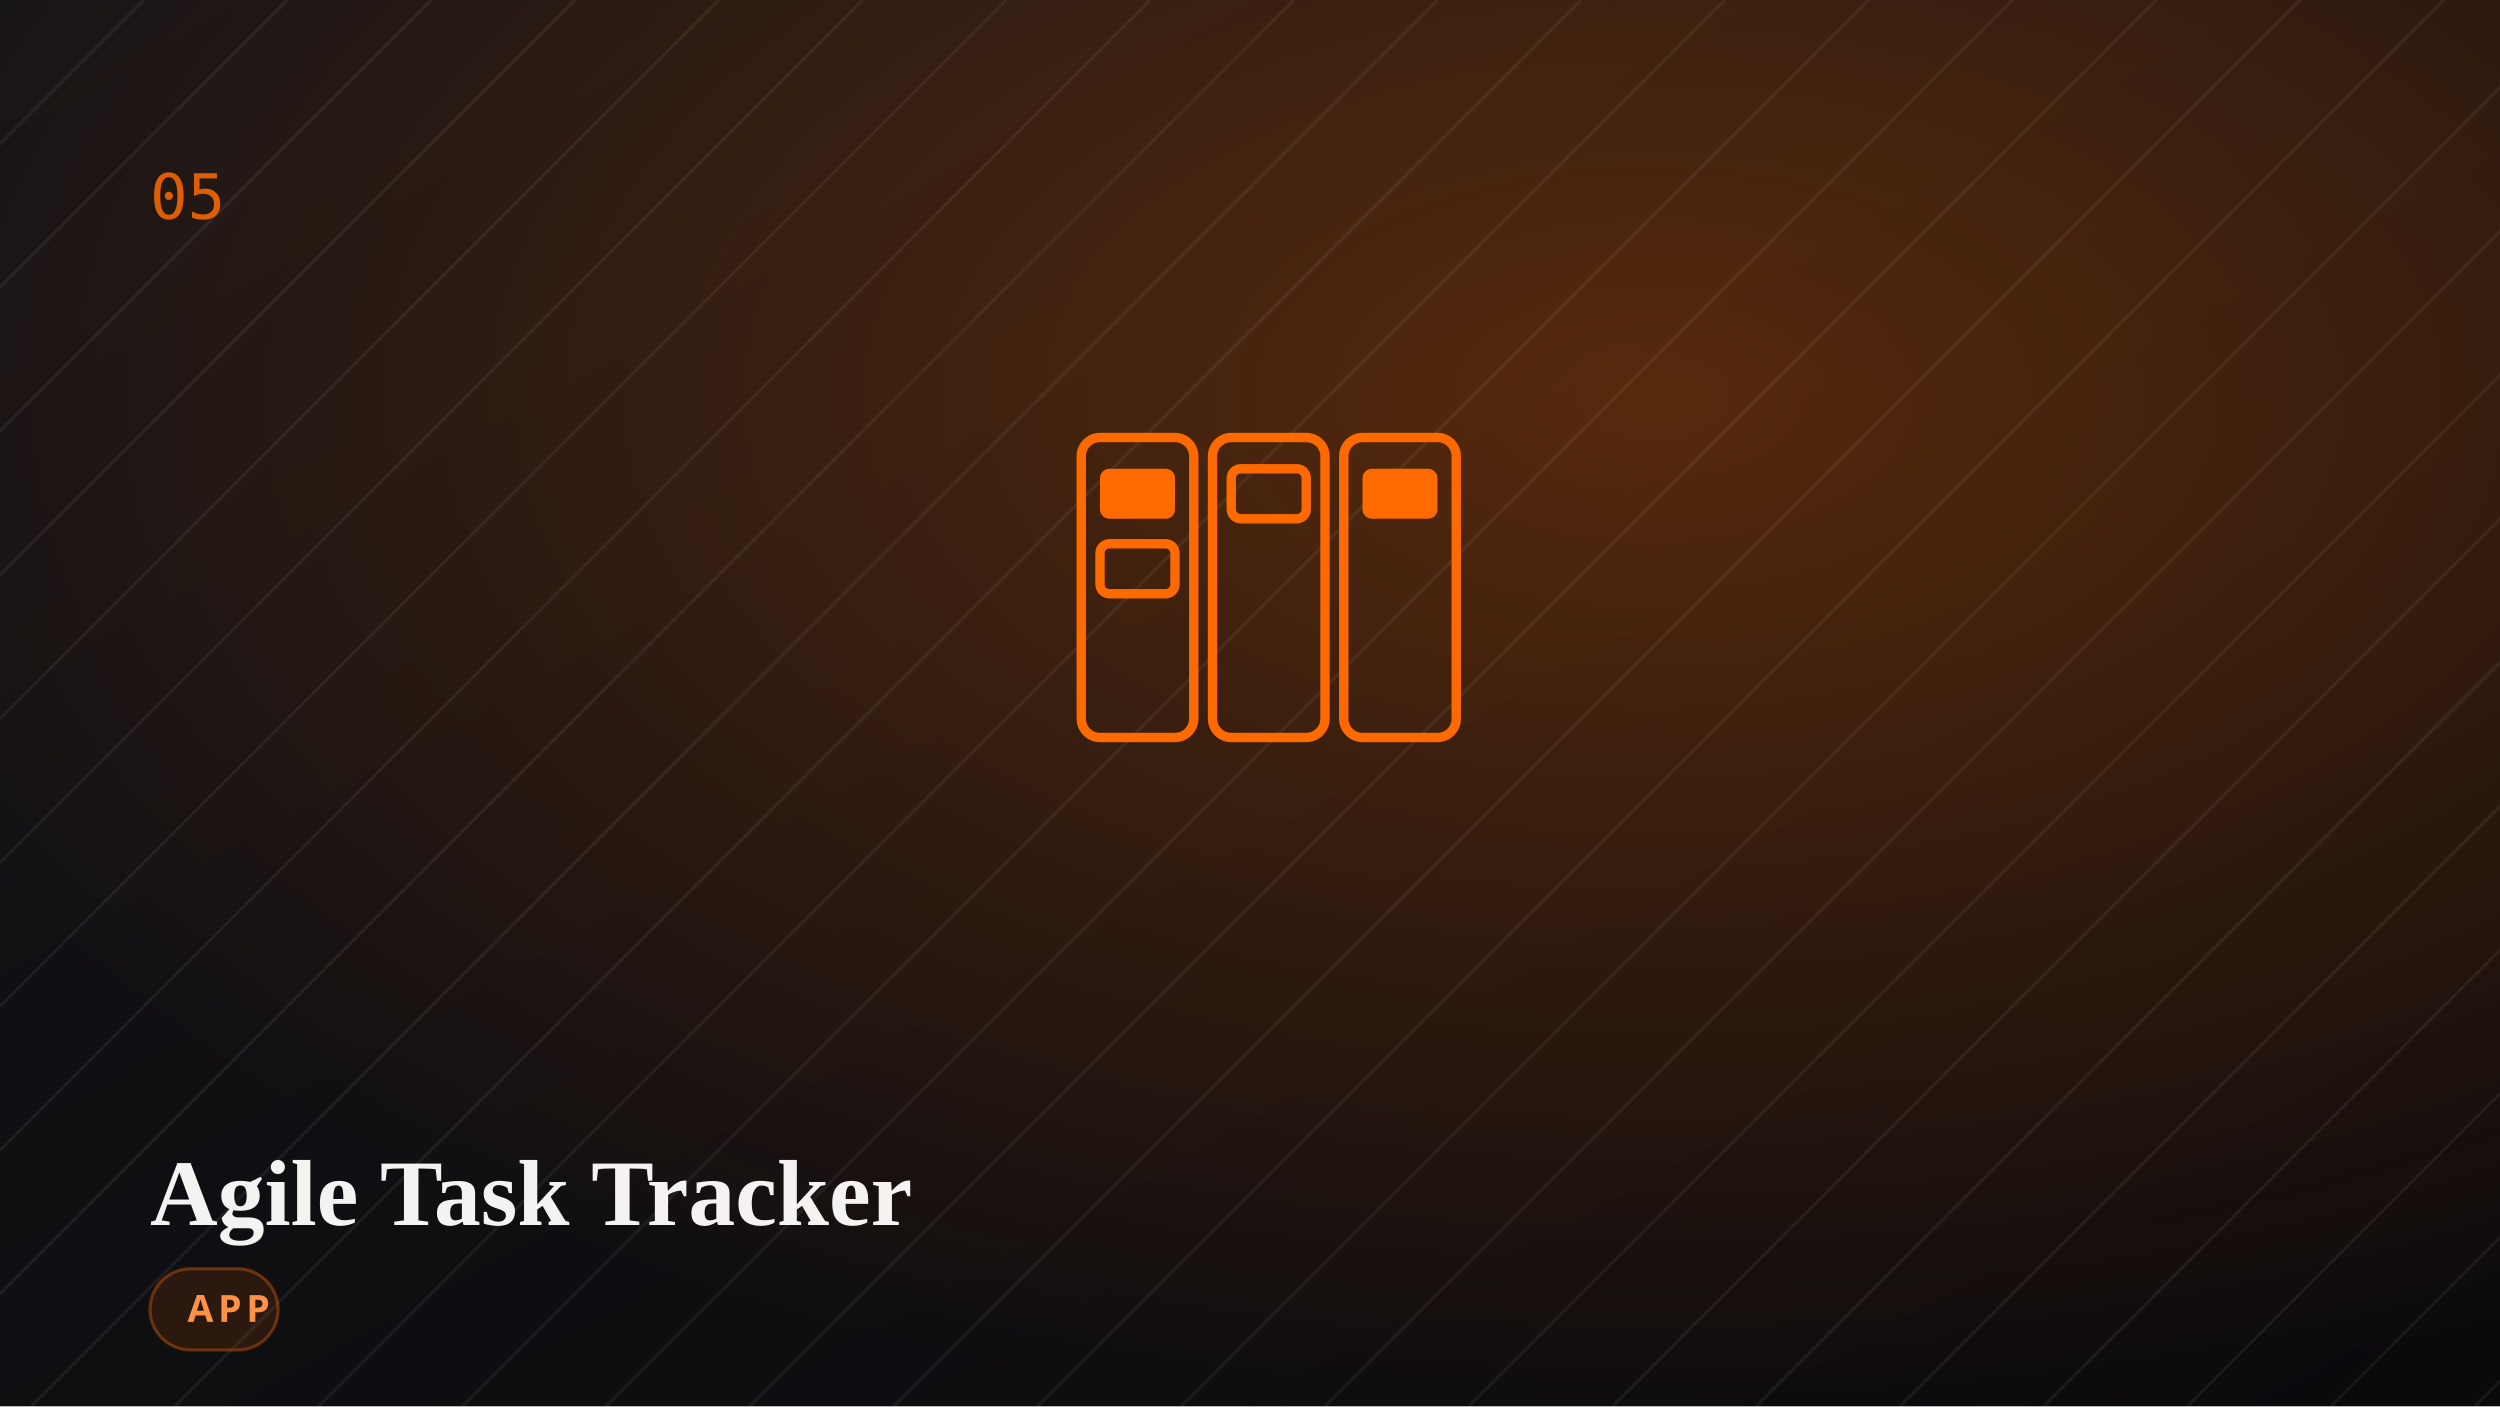
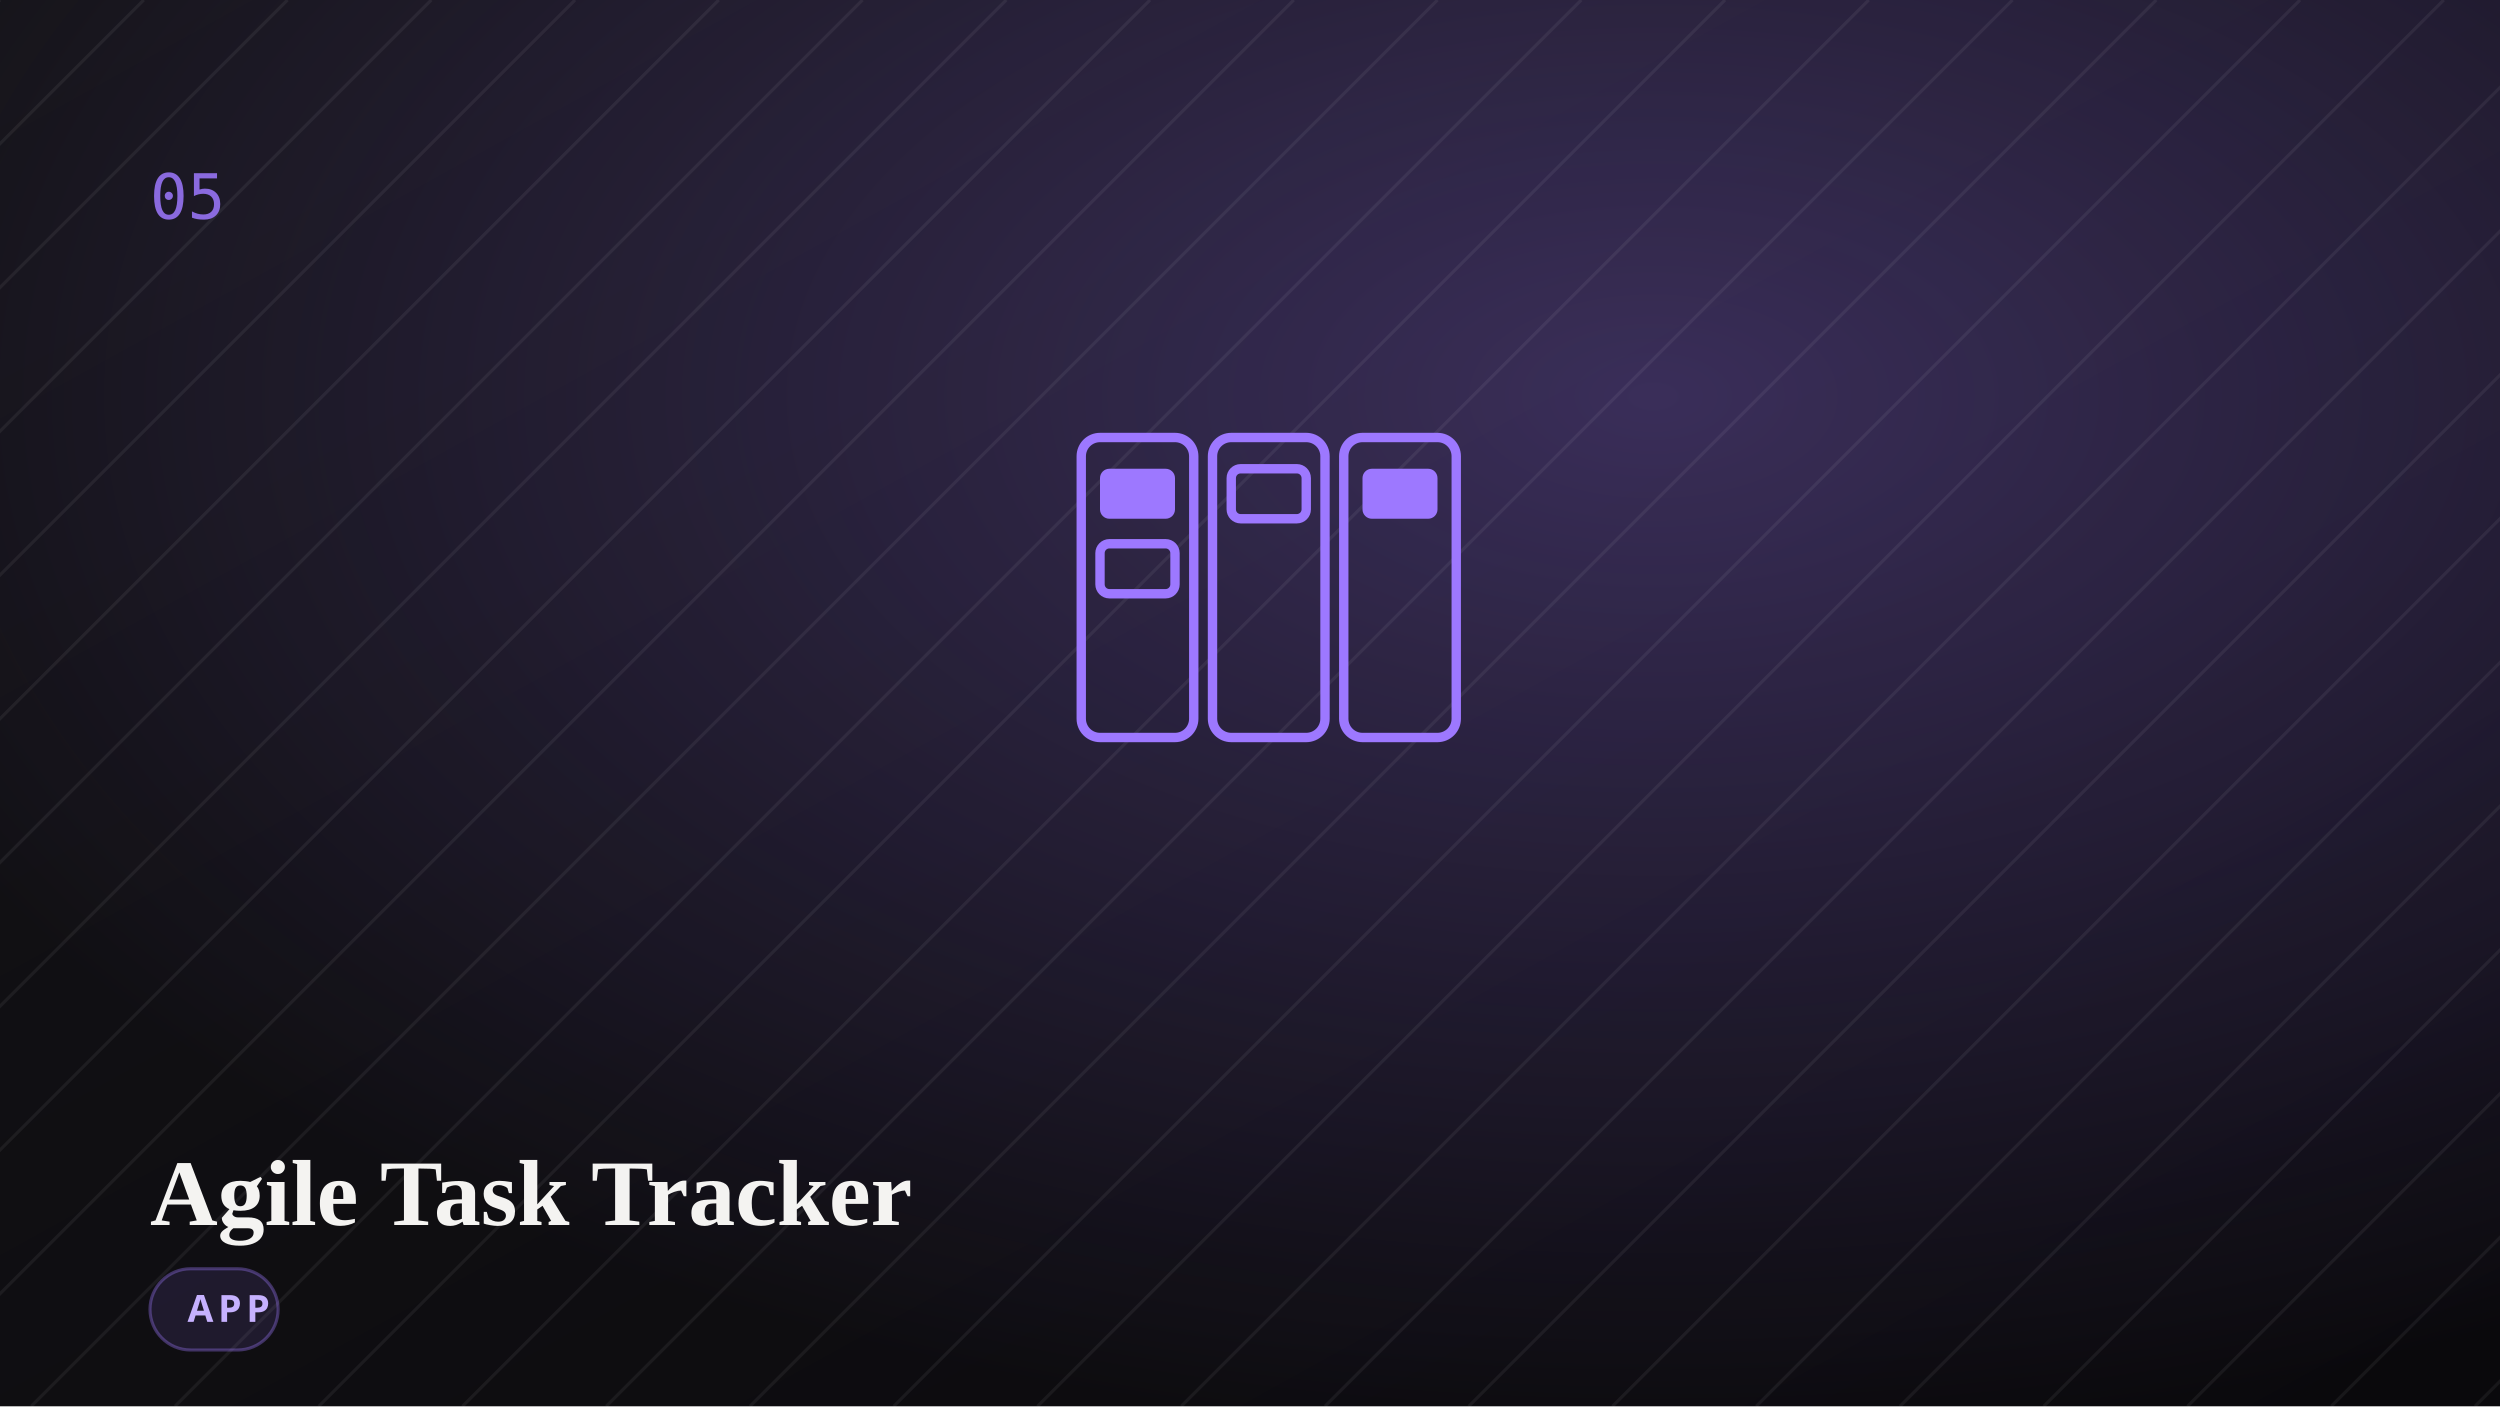
<svg xmlns="http://www.w3.org/2000/svg" width="800" height="450" viewBox="0 0 800 450" role="img" aria-label="Agile Task Tracker">
  <defs>
    <linearGradient id="bg" x1="0" y1="0" x2="1" y2="1">
      <stop offset="0" stop-color="#141317" />
      <stop offset="1" stop-color="#0a090c" />
    </linearGradient>
    <radialGradient id="glow" cx="0.66" cy="0.28" r="0.75">
-       <stop offset="0" stop-color="#ff6a00" stop-opacity="0.30" />
-       <stop offset="1" stop-color="#ff6a00" stop-opacity="0" />
+       <stop offset="0" stop-color="#9d78ff" stop-opacity="0.30" />
+       <stop offset="1" stop-color="#9d78ff" stop-opacity="0" />
    </radialGradient>
  </defs>
  <rect width="800" height="450" fill="url(#bg)" />
  <rect width="800" height="450" fill="url(#glow)" />
  <g opacity="0.06" stroke="#ffffff" stroke-width="1">
    <line x1="0" y1="0" x2="-450" y2="450" />
    <line x1="46" y1="0" x2="-404" y2="450" />
    <line x1="92" y1="0" x2="-358" y2="450" />
    <line x1="138" y1="0" x2="-312" y2="450" />
    <line x1="184" y1="0" x2="-266" y2="450" />
    <line x1="230" y1="0" x2="-220" y2="450" />
    <line x1="276" y1="0" x2="-174" y2="450" />
    <line x1="322" y1="0" x2="-128" y2="450" />
    <line x1="368" y1="0" x2="-82" y2="450" />
    <line x1="414" y1="0" x2="-36" y2="450" />
    <line x1="460" y1="0" x2="10" y2="450" />
    <line x1="506" y1="0" x2="56" y2="450" />
    <line x1="552" y1="0" x2="102" y2="450" />
    <line x1="598" y1="0" x2="148" y2="450" />
    <line x1="644" y1="0" x2="194" y2="450" />
    <line x1="690" y1="0" x2="240" y2="450" />
    <line x1="736" y1="0" x2="286" y2="450" />
    <line x1="782" y1="0" x2="332" y2="450" />
    <line x1="828" y1="0" x2="378" y2="450" />
    <line x1="874" y1="0" x2="424" y2="450" />
    <line x1="920" y1="0" x2="470" y2="450" />
    <line x1="966" y1="0" x2="516" y2="450" />
    <line x1="1012" y1="0" x2="562" y2="450" />
    <line x1="1058" y1="0" x2="608" y2="450" />
    <line x1="1104" y1="0" x2="654" y2="450" />
    <line x1="1150" y1="0" x2="700" y2="450" />
    <line x1="1196" y1="0" x2="746" y2="450" />
    <line x1="1242" y1="0" x2="792" y2="450" />
    <line x1="1288" y1="0" x2="838" y2="450" />
  </g>
-   <text x="48" y="70" font-family="'SF Mono',ui-monospace,Menlo,monospace" font-size="20" fill="#ff6a00" opacity="0.85">05</text>
+   <text x="48" y="70" font-family="'SF Mono',ui-monospace,Menlo,monospace" font-size="20" fill="#9d78ff" opacity="0.85">05</text>
  <g transform="translate(0,-6)">
-     <g fill="none" stroke="#ff6a00" stroke-width="3" stroke-linecap="round" stroke-linejoin="round">
+     <g fill="none" stroke="#9d78ff" stroke-width="3" stroke-linecap="round" stroke-linejoin="round">
      <rect x="346" y="146" width="36" height="96" rx="6" />
      <rect x="388" y="146" width="36" height="96" rx="6" />
      <rect x="430" y="146" width="36" height="96" rx="6" />
-       <rect x="352" y="156" width="24" height="16" rx="3" fill="#ff6a00" stroke="none" />
+       <rect x="352" y="156" width="24" height="16" rx="3" fill="#9d78ff" stroke="none" />
      <rect x="352" y="180" width="24" height="16" rx="3" />
      <rect x="394" y="156" width="24" height="16" rx="3" />
-       <rect x="436" y="156" width="24" height="16" rx="3" fill="#ff6a00" stroke="none" />
+       <rect x="436" y="156" width="24" height="16" rx="3" fill="#9d78ff" stroke="none" />
    </g>
  </g>
  <text x="48" y="392" font-family="Georgia,'Times New Roman',serif" font-weight="700" font-size="30" fill="#f4f3f1">Agile Task Tracker</text>
-   <rect x="48" y="406" width="41" height="26" rx="13" fill="#ff6a00" fill-opacity="0.12" stroke="#ff6a00" stroke-opacity="0.35" />
-   <text x="60" y="423" font-family="ui-sans-serif,system-ui,sans-serif" font-weight="600" font-size="12" letter-spacing="1.5" fill="#ff9248">APP</text>
+   <rect x="48" y="406" width="41" height="26" rx="13" fill="#9d78ff" fill-opacity="0.12" stroke="#9d78ff" stroke-opacity="0.35" />
+   <text x="60" y="423" font-family="ui-sans-serif,system-ui,sans-serif" font-weight="600" font-size="12" letter-spacing="1.5" fill="#c6b1ff">APP</text>
</svg>
